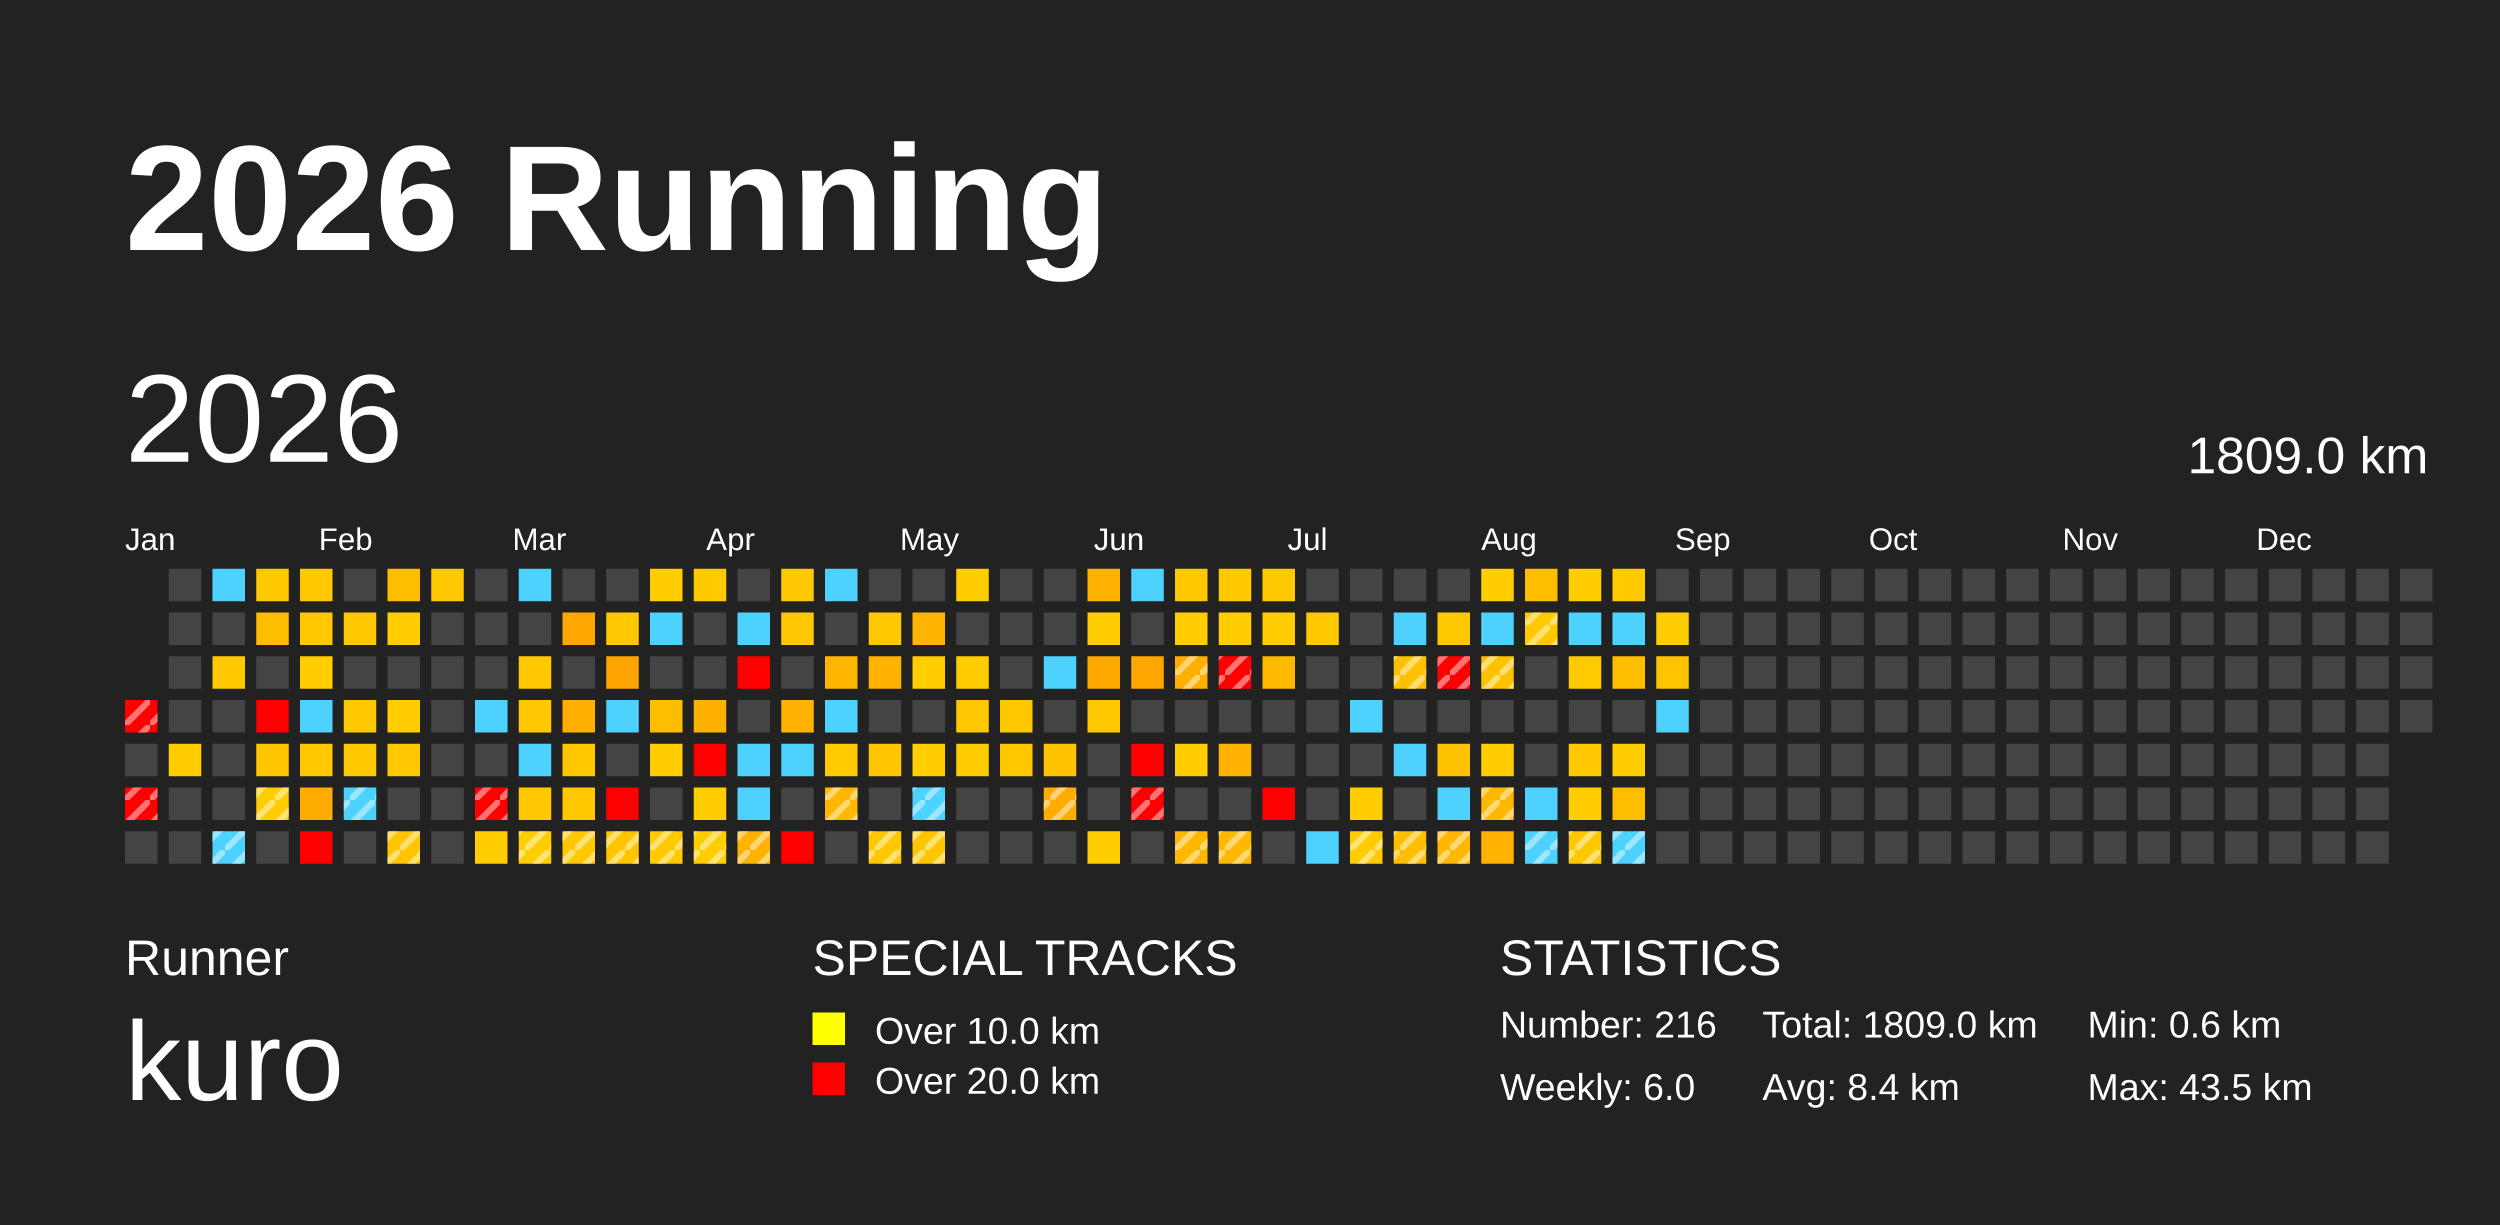
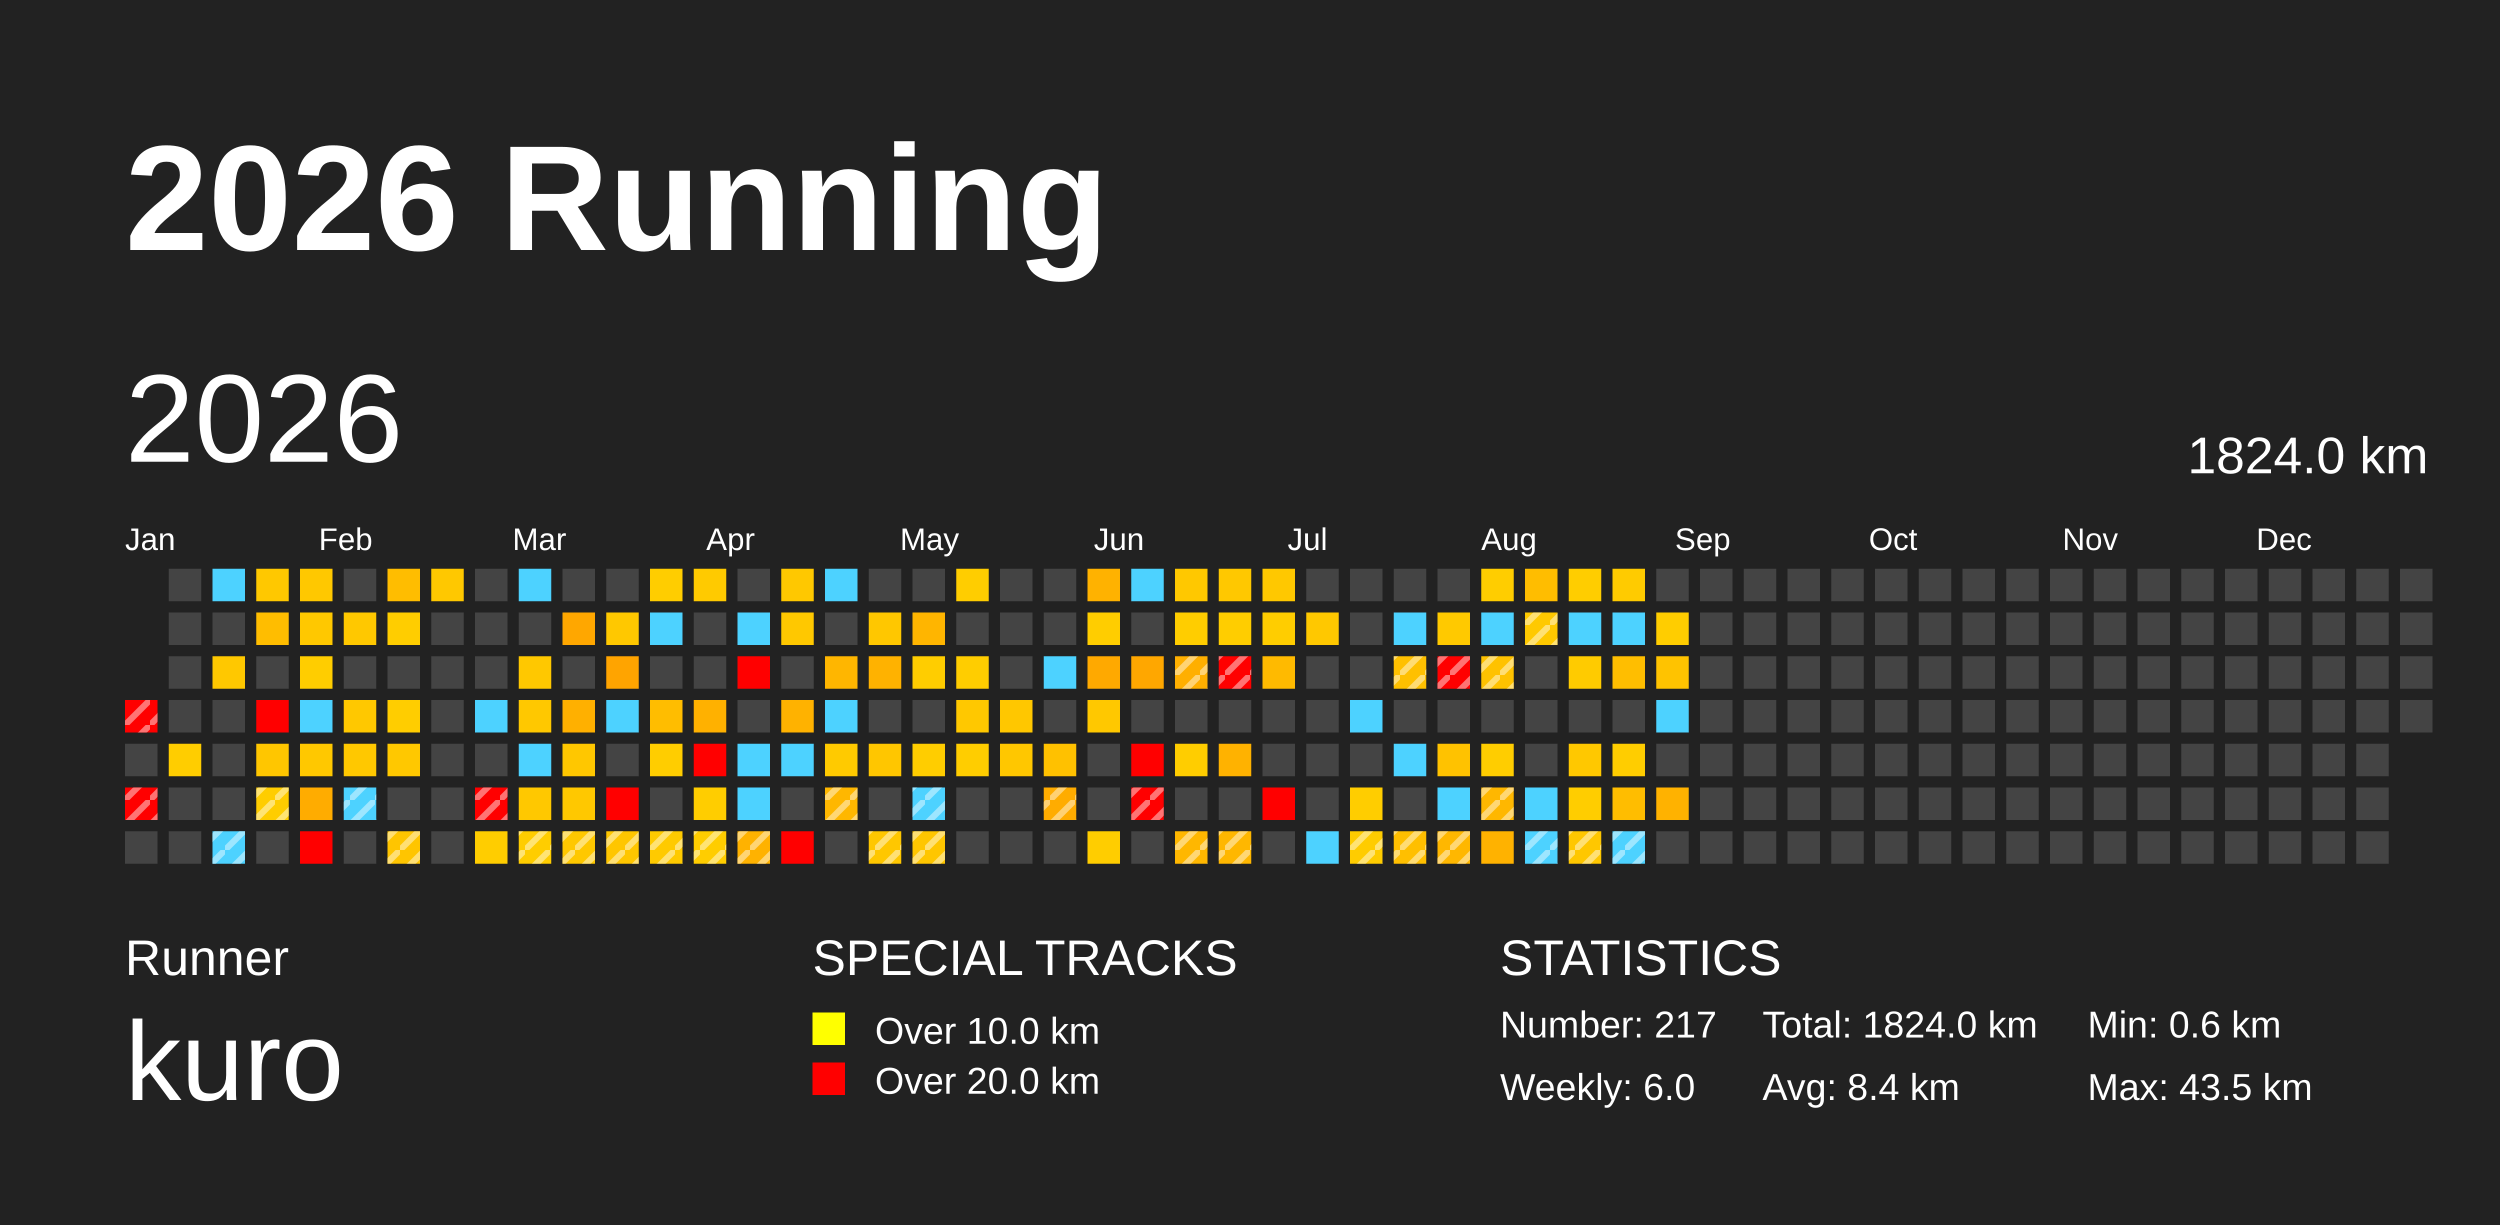
<svg xmlns="http://www.w3.org/2000/svg" baseProfile="full" height="98mm" version="1.1" viewBox="0,0,200,98" width="200mm">
  <defs>
    <pattern height="2" id="indoor-stripe" patternUnits="userSpaceOnUse" width="2">
      <line stroke="white" stroke-opacity="0.45" stroke-width="0.5" x1="0" x2="2" y1="2" y2="0" />
    </pattern>
  </defs>
  <rect fill="#222222" height="98" width="200" x="0" y="0" />
  <text fill="#FFFFFF" style="font-size:12px; font-family:Arial; font-weight:bold;" x="10" y="20">2026 Running</text>
  <text fill="#FFFFFF" style="font-size:4px; font-family:Arial" x="10" y="78">Runner</text>
  <text fill="#FFFFFF" style="font-size:9px; font-family:Arial" x="10" y="88">kuro</text>
  <text fill="#FFFFFF" style="font-size:4px; font-family:Arial" x="65" y="78">SPECIAL TRACKS</text>
  <rect fill="yellow" height="2.6" width="2.6" x="65" y="81" />
  <text fill="#FFFFFF" style="font-size:3px; font-family:Arial" x="70" y="83.5">Over 10.0 km</text>
  <rect fill="red" height="2.6" width="2.6" x="65" y="85" />
  <text fill="#FFFFFF" style="font-size:3px; font-family:Arial" x="70" y="87.5">Over 20.0 km</text>
  <text fill="#FFFFFF" style="font-size:4px; font-family:Arial" x="120" y="78">STATISTICS</text>
-   <text fill="#FFFFFF" style="font-size:3px; font-family:Arial" x="120" y="83">Number: 216</text>
+   <text fill="#FFFFFF" style="font-size:3px; font-family:Arial" x="120" y="83">Number: 217</text>
  <text fill="#FFFFFF" style="font-size:3px; font-family:Arial" x="120" y="88">Weekly: 6.0</text>
-   <text fill="#FFFFFF" style="font-size:3px; font-family:Arial" x="141" y="83">Total: 1809.0 km</text>
+   <text fill="#FFFFFF" style="font-size:3px; font-family:Arial" x="141" y="83">Total: 1824.0 km</text>
  <text fill="#FFFFFF" style="font-size:3px; font-family:Arial" x="141" y="88">Avg: 8.4 km</text>
  <text fill="#FFFFFF" style="font-size:3px; font-family:Arial" x="167" y="83">Min: 0.6 km</text>
  <text fill="#FFFFFF" style="font-size:3px; font-family:Arial" x="167" y="88">Max: 43.5 km</text>
  <text dominant-baseline="hanging" fill="#FFFFFF" style="font-size:10.0px; font-family:Arial;" x="10" y="30">2026</text>
-   <text dominant-baseline="hanging" fill="#FFFFFF" style="font-size:4.125px; font-family:Arial;" x="175" y="35">1809.0 km</text>
+   <text dominant-baseline="hanging" fill="#FFFFFF" style="font-size:4.125px; font-family:Arial;" x="175" y="35">1824.0 km</text>
  <text fill="#FFFFFF" style="font-size:2.5px; font-family:Arial" x="10.0" y="44">Jan</text>
  <text fill="#FFFFFF" style="font-size:2.5px; font-family:Arial" x="25.5" y="44">Feb</text>
  <text fill="#FFFFFF" style="font-size:2.5px; font-family:Arial" x="41.0" y="44">Mar</text>
  <text fill="#FFFFFF" style="font-size:2.5px; font-family:Arial" x="56.5" y="44">Apr</text>
  <text fill="#FFFFFF" style="font-size:2.5px; font-family:Arial" x="72.0" y="44">May</text>
  <text fill="#FFFFFF" style="font-size:2.5px; font-family:Arial" x="87.5" y="44">Jun</text>
  <text fill="#FFFFFF" style="font-size:2.5px; font-family:Arial" x="103.0" y="44">Jul</text>
  <text fill="#FFFFFF" style="font-size:2.5px; font-family:Arial" x="118.5" y="44">Aug</text>
  <text fill="#FFFFFF" style="font-size:2.5px; font-family:Arial" x="134.0" y="44">Sep</text>
  <text fill="#FFFFFF" style="font-size:2.5px; font-family:Arial" x="149.5" y="44">Oct</text>
  <text fill="#FFFFFF" style="font-size:2.5px; font-family:Arial" x="165.0" y="44">Nov</text>
  <text fill="#FFFFFF" style="font-size:2.5px; font-family:Arial" x="180.5" y="44">Dec</text>
  <rect fill="red" height="2.6" width="2.6" x="10.0" y="56.0" />
  <rect fill="url(#indoor-stripe)" height="2.6" style="pointer-events: none;" width="2.6" x="10.0" y="56.0" />
  <rect fill="#444444" height="2.6" width="2.6" x="10.0" y="59.5" />
  <rect fill="red" height="2.6" width="2.6" x="10.0" y="63.0" />
  <rect fill="url(#indoor-stripe)" height="2.6" style="pointer-events: none;" width="2.6" x="10.0" y="63.0" />
  <rect fill="#444444" height="2.6" width="2.6" x="10.0" y="66.5" />
  <rect fill="#444444" height="2.6" width="2.6" x="13.5" y="45.5" />
  <rect fill="#444444" height="2.6" width="2.6" x="13.5" y="49.0" />
  <rect fill="#444444" height="2.6" width="2.6" x="13.5" y="52.5" />
  <rect fill="#444444" height="2.6" width="2.6" x="13.5" y="56.0" />
  <rect fill="#ffcd00" height="2.6" width="2.6" x="13.5" y="59.5" />
  <rect fill="#444444" height="2.6" width="2.6" x="13.5" y="63.0" />
  <rect fill="#444444" height="2.6" width="2.6" x="13.5" y="66.5" />
  <rect fill="#4dd2ff" height="2.6" width="2.6" x="17.0" y="45.5" />
  <rect fill="#444444" height="2.6" width="2.6" x="17.0" y="49.0" />
  <rect fill="#ffc800" height="2.6" width="2.6" x="17.0" y="52.5" />
  <rect fill="#444444" height="2.6" width="2.6" x="17.0" y="56.0" />
  <rect fill="#444444" height="2.6" width="2.6" x="17.0" y="59.5" />
  <rect fill="#444444" height="2.6" width="2.6" x="17.0" y="63.0" />
  <rect fill="#4dd2ff" height="2.6" width="2.6" x="17.0" y="66.5" />
  <rect fill="url(#indoor-stripe)" height="2.6" style="pointer-events: none;" width="2.6" x="17.0" y="66.5" />
  <rect fill="#ffc800" height="2.6" width="2.6" x="20.5" y="45.5" />
  <rect fill="#ffbd00" height="2.6" width="2.6" x="20.5" y="49.0" />
  <rect fill="#444444" height="2.6" width="2.6" x="20.5" y="52.5" />
  <rect fill="red" height="2.6" width="2.6" x="20.5" y="56.0" />
  <rect fill="#ffc600" height="2.6" width="2.6" x="20.5" y="59.5" />
  <rect fill="#ffcd00" height="2.6" width="2.6" x="20.5" y="63.0" />
  <rect fill="url(#indoor-stripe)" height="2.6" style="pointer-events: none;" width="2.6" x="20.5" y="63.0" />
  <rect fill="#444444" height="2.6" width="2.6" x="20.5" y="66.5" />
  <rect fill="#ffc800" height="2.6" width="2.6" x="24.0" y="45.5" />
  <rect fill="#ffc800" height="2.6" width="2.6" x="24.0" y="49.0" />
  <rect fill="#ffcd00" height="2.6" width="2.6" x="24.0" y="52.5" />
  <rect fill="#4dd2ff" height="2.6" width="2.6" x="24.0" y="56.0" />
  <rect fill="#ffc800" height="2.6" width="2.6" x="24.0" y="59.5" />
  <rect fill="#ffac00" height="2.6" width="2.6" x="24.0" y="63.0" />
  <rect fill="red" height="2.6" width="2.6" x="24.0" y="66.5" />
  <rect fill="#444444" height="2.6" width="2.6" x="27.5" y="45.5" />
  <rect fill="#ffc800" height="2.6" width="2.6" x="27.5" y="49.0" />
  <rect fill="#444444" height="2.6" width="2.6" x="27.5" y="52.5" />
  <rect fill="#ffc800" height="2.6" width="2.6" x="27.5" y="56.0" />
  <rect fill="#ffc800" height="2.6" width="2.6" x="27.5" y="59.5" />
  <rect fill="#4dd2ff" height="2.6" width="2.6" x="27.5" y="63.0" />
  <rect fill="url(#indoor-stripe)" height="2.6" style="pointer-events: none;" width="2.6" x="27.5" y="63.0" />
  <rect fill="#444444" height="2.6" width="2.6" x="27.5" y="66.5" />
  <rect fill="#ffbd00" height="2.6" width="2.6" x="31.0" y="45.5" />
  <rect fill="#ffcd00" height="2.6" width="2.6" x="31.0" y="49.0" />
  <rect fill="#444444" height="2.6" width="2.6" x="31.0" y="52.5" />
  <rect fill="#ffcd00" height="2.6" width="2.6" x="31.0" y="56.0" />
  <rect fill="#ffc800" height="2.6" width="2.6" x="31.0" y="59.5" />
  <rect fill="#444444" height="2.6" width="2.6" x="31.0" y="63.0" />
  <rect fill="#ffc500" height="2.6" width="2.6" x="31.0" y="66.5" />
  <rect fill="url(#indoor-stripe)" height="2.6" style="pointer-events: none;" width="2.6" x="31.0" y="66.5" />
  <rect fill="#ffc800" height="2.6" width="2.6" x="34.5" y="45.5" />
  <rect fill="#444444" height="2.6" width="2.6" x="34.5" y="49.0" />
  <rect fill="#444444" height="2.6" width="2.6" x="34.5" y="52.5" />
  <rect fill="#444444" height="2.6" width="2.6" x="34.5" y="56.0" />
  <rect fill="#444444" height="2.6" width="2.6" x="34.5" y="59.5" />
  <rect fill="#444444" height="2.6" width="2.6" x="34.5" y="63.0" />
  <rect fill="#444444" height="2.6" width="2.6" x="34.5" y="66.5" />
  <rect fill="#444444" height="2.6" width="2.6" x="38.0" y="45.5" />
  <rect fill="#444444" height="2.6" width="2.6" x="38.0" y="49.0" />
  <rect fill="#444444" height="2.6" width="2.6" x="38.0" y="52.5" />
  <rect fill="#4dd2ff" height="2.6" width="2.6" x="38.0" y="56.0" />
  <rect fill="#444444" height="2.6" width="2.6" x="38.0" y="59.5" />
  <rect fill="red" height="2.6" width="2.6" x="38.0" y="63.0" />
  <rect fill="url(#indoor-stripe)" height="2.6" style="pointer-events: none;" width="2.6" x="38.0" y="63.0" />
  <rect fill="#ffcd00" height="2.6" width="2.6" x="38.0" y="66.5" />
  <rect fill="#4dd2ff" height="2.6" width="2.6" x="41.5" y="45.5" />
  <rect fill="#444444" height="2.6" width="2.6" x="41.5" y="49.0" />
  <rect fill="#ffc800" height="2.6" width="2.6" x="41.5" y="52.5" />
  <rect fill="#ffc800" height="2.6" width="2.6" x="41.5" y="56.0" />
  <rect fill="#4dd2ff" height="2.6" width="2.6" x="41.5" y="59.5" />
  <rect fill="#ffc800" height="2.6" width="2.6" x="41.5" y="63.0" />
  <rect fill="#ffcd00" height="2.6" width="2.6" x="41.5" y="66.5" />
  <rect fill="url(#indoor-stripe)" height="2.6" style="pointer-events: none;" width="2.6" x="41.5" y="66.5" />
  <rect fill="#444444" height="2.6" width="2.6" x="45.0" y="45.5" />
  <rect fill="#ffa700" height="2.6" width="2.6" x="45.0" y="49.0" />
  <rect fill="#444444" height="2.6" width="2.6" x="45.0" y="52.5" />
  <rect fill="#ffb000" height="2.6" width="2.6" x="45.0" y="56.0" />
  <rect fill="#ffc700" height="2.6" width="2.6" x="45.0" y="59.5" />
  <rect fill="#ffc800" height="2.6" width="2.6" x="45.0" y="63.0" />
  <rect fill="#ffc800" height="2.6" width="2.6" x="45.0" y="66.5" />
  <rect fill="url(#indoor-stripe)" height="2.6" style="pointer-events: none;" width="2.6" x="45.0" y="66.5" />
  <rect fill="#444444" height="2.6" width="2.6" x="48.5" y="45.5" />
  <rect fill="#ffc800" height="2.6" width="2.6" x="48.5" y="49.0" />
  <rect fill="#ffa400" height="2.6" width="2.6" x="48.5" y="52.5" />
  <rect fill="#4dd2ff" height="2.6" width="2.6" x="48.5" y="56.0" />
  <rect fill="#444444" height="2.6" width="2.6" x="48.5" y="59.5" />
  <rect fill="red" height="2.6" width="2.6" x="48.5" y="63.0" />
  <rect fill="#ffc600" height="2.6" width="2.6" x="48.5" y="66.5" />
  <rect fill="url(#indoor-stripe)" height="2.6" style="pointer-events: none;" width="2.6" x="48.5" y="66.5" />
  <rect fill="#ffcd00" height="2.6" width="2.6" x="52.0" y="45.5" />
  <rect fill="#4dd2ff" height="2.6" width="2.6" x="52.0" y="49.0" />
  <rect fill="#444444" height="2.6" width="2.6" x="52.0" y="52.5" />
  <rect fill="#ffbd00" height="2.6" width="2.6" x="52.0" y="56.0" />
  <rect fill="#ffcd00" height="2.6" width="2.6" x="52.0" y="59.5" />
  <rect fill="#444444" height="2.6" width="2.6" x="52.0" y="63.0" />
  <rect fill="#ffca00" height="2.6" width="2.6" x="52.0" y="66.5" />
  <rect fill="url(#indoor-stripe)" height="2.6" style="pointer-events: none;" width="2.6" x="52.0" y="66.5" />
  <rect fill="#ffca00" height="2.6" width="2.6" x="55.5" y="45.5" />
  <rect fill="#444444" height="2.6" width="2.6" x="55.5" y="49.0" />
  <rect fill="#444444" height="2.6" width="2.6" x="55.5" y="52.5" />
  <rect fill="#ffb100" height="2.6" width="2.6" x="55.5" y="56.0" />
  <rect fill="red" height="2.6" width="2.6" x="55.5" y="59.5" />
  <rect fill="#ffcd00" height="2.6" width="2.6" x="55.5" y="63.0" />
  <rect fill="#ffcd00" height="2.6" width="2.6" x="55.5" y="66.5" />
  <rect fill="url(#indoor-stripe)" height="2.6" style="pointer-events: none;" width="2.6" x="55.5" y="66.5" />
  <rect fill="#444444" height="2.6" width="2.6" x="59.0" y="45.5" />
  <rect fill="#4dd2ff" height="2.6" width="2.6" x="59.0" y="49.0" />
  <rect fill="red" height="2.6" width="2.6" x="59.0" y="52.5" />
  <rect fill="#444444" height="2.6" width="2.6" x="59.0" y="56.0" />
  <rect fill="#4dd2ff" height="2.6" width="2.6" x="59.0" y="59.5" />
  <rect fill="#4dd2ff" height="2.6" width="2.6" x="59.0" y="63.0" />
  <rect fill="#ffb200" height="2.6" width="2.6" x="59.0" y="66.5" />
  <rect fill="url(#indoor-stripe)" height="2.6" style="pointer-events: none;" width="2.6" x="59.0" y="66.5" />
  <rect fill="#ffc800" height="2.6" width="2.6" x="62.5" y="45.5" />
  <rect fill="#ffc800" height="2.6" width="2.6" x="62.5" y="49.0" />
  <rect fill="#444444" height="2.6" width="2.6" x="62.5" y="52.5" />
  <rect fill="#ffb200" height="2.6" width="2.6" x="62.5" y="56.0" />
  <rect fill="#4dd2ff" height="2.6" width="2.6" x="62.5" y="59.5" />
  <rect fill="#444444" height="2.6" width="2.6" x="62.5" y="63.0" />
  <rect fill="red" height="2.6" width="2.6" x="62.5" y="66.5" />
  <rect fill="#4dd2ff" height="2.6" width="2.6" x="66.0" y="45.5" />
  <rect fill="#444444" height="2.6" width="2.6" x="66.0" y="49.0" />
  <rect fill="#ffb600" height="2.6" width="2.6" x="66.0" y="52.5" />
  <rect fill="#4dd2ff" height="2.6" width="2.6" x="66.0" y="56.0" />
  <rect fill="#ffca00" height="2.6" width="2.6" x="66.0" y="59.5" />
  <rect fill="#ffb700" height="2.6" width="2.6" x="66.0" y="63.0" />
  <rect fill="url(#indoor-stripe)" height="2.6" style="pointer-events: none;" width="2.6" x="66.0" y="63.0" />
  <rect fill="#444444" height="2.6" width="2.6" x="66.0" y="66.5" />
  <rect fill="#444444" height="2.6" width="2.6" x="69.5" y="45.5" />
  <rect fill="#ffc700" height="2.6" width="2.6" x="69.5" y="49.0" />
  <rect fill="#ffb200" height="2.6" width="2.6" x="69.5" y="52.5" />
  <rect fill="#444444" height="2.6" width="2.6" x="69.5" y="56.0" />
  <rect fill="#ffc600" height="2.6" width="2.6" x="69.5" y="59.5" />
  <rect fill="#444444" height="2.6" width="2.6" x="69.5" y="63.0" />
  <rect fill="#ffc700" height="2.6" width="2.6" x="69.5" y="66.5" />
  <rect fill="url(#indoor-stripe)" height="2.6" style="pointer-events: none;" width="2.6" x="69.5" y="66.5" />
  <rect fill="#444444" height="2.6" width="2.6" x="73.0" y="45.5" />
  <rect fill="#ffb500" height="2.6" width="2.6" x="73.0" y="49.0" />
  <rect fill="#ffcd00" height="2.6" width="2.6" x="73.0" y="52.5" />
  <rect fill="#444444" height="2.6" width="2.6" x="73.0" y="56.0" />
  <rect fill="#ffcd00" height="2.6" width="2.6" x="73.0" y="59.5" />
  <rect fill="#4dd2ff" height="2.6" width="2.6" x="73.0" y="63.0" />
  <rect fill="url(#indoor-stripe)" height="2.6" style="pointer-events: none;" width="2.6" x="73.0" y="63.0" />
  <rect fill="#ffc600" height="2.6" width="2.6" x="73.0" y="66.5" />
  <rect fill="url(#indoor-stripe)" height="2.6" style="pointer-events: none;" width="2.6" x="73.0" y="66.5" />
  <rect fill="#ffcd00" height="2.6" width="2.6" x="76.5" y="45.5" />
  <rect fill="#444444" height="2.6" width="2.6" x="76.5" y="49.0" />
  <rect fill="#ffcd00" height="2.6" width="2.6" x="76.5" y="52.5" />
  <rect fill="#ffc800" height="2.6" width="2.6" x="76.5" y="56.0" />
  <rect fill="#ffcd00" height="2.6" width="2.6" x="76.5" y="59.5" />
  <rect fill="#444444" height="2.6" width="2.6" x="76.5" y="63.0" />
  <rect fill="#444444" height="2.6" width="2.6" x="76.5" y="66.5" />
  <rect fill="#444444" height="2.6" width="2.6" x="80.0" y="45.5" />
  <rect fill="#444444" height="2.6" width="2.6" x="80.0" y="49.0" />
  <rect fill="#444444" height="2.6" width="2.6" x="80.0" y="52.5" />
  <rect fill="#ffc700" height="2.6" width="2.6" x="80.0" y="56.0" />
  <rect fill="#ffc700" height="2.6" width="2.6" x="80.0" y="59.5" />
  <rect fill="#444444" height="2.6" width="2.6" x="80.0" y="63.0" />
  <rect fill="#444444" height="2.6" width="2.6" x="80.0" y="66.5" />
  <rect fill="#444444" height="2.6" width="2.6" x="83.5" y="45.5" />
  <rect fill="#444444" height="2.6" width="2.6" x="83.5" y="49.0" />
  <rect fill="#4dd2ff" height="2.6" width="2.6" x="83.5" y="52.5" />
  <rect fill="#444444" height="2.6" width="2.6" x="83.5" y="56.0" />
  <rect fill="#ffc100" height="2.6" width="2.6" x="83.5" y="59.5" />
  <rect fill="#ffac00" height="2.6" width="2.6" x="83.5" y="63.0" />
  <rect fill="url(#indoor-stripe)" height="2.6" style="pointer-events: none;" width="2.6" x="83.5" y="63.0" />
  <rect fill="#444444" height="2.6" width="2.6" x="83.5" y="66.5" />
  <rect fill="#ffb200" height="2.6" width="2.6" x="87.0" y="45.5" />
  <rect fill="#ffcd00" height="2.6" width="2.6" x="87.0" y="49.0" />
  <rect fill="#ffa900" height="2.6" width="2.6" x="87.0" y="52.5" />
  <rect fill="#ffc800" height="2.6" width="2.6" x="87.0" y="56.0" />
  <rect fill="#444444" height="2.6" width="2.6" x="87.0" y="59.5" />
  <rect fill="#444444" height="2.6" width="2.6" x="87.0" y="63.0" />
  <rect fill="#ffcd00" height="2.6" width="2.6" x="87.0" y="66.5" />
  <rect fill="#4dd2ff" height="2.6" width="2.6" x="90.5" y="45.5" />
  <rect fill="#444444" height="2.6" width="2.6" x="90.5" y="49.0" />
  <rect fill="#ffa700" height="2.6" width="2.6" x="90.5" y="52.5" />
  <rect fill="#444444" height="2.6" width="2.6" x="90.5" y="56.0" />
  <rect fill="red" height="2.6" width="2.6" x="90.5" y="59.5" />
  <rect fill="red" height="2.6" width="2.6" x="90.5" y="63.0" />
  <rect fill="url(#indoor-stripe)" height="2.6" style="pointer-events: none;" width="2.6" x="90.5" y="63.0" />
  <rect fill="#444444" height="2.6" width="2.6" x="90.5" y="66.5" />
  <rect fill="#ffc800" height="2.6" width="2.6" x="94.0" y="45.5" />
  <rect fill="#ffcd00" height="2.6" width="2.6" x="94.0" y="49.0" />
  <rect fill="#ffaf00" height="2.6" width="2.6" x="94.0" y="52.5" />
  <rect fill="url(#indoor-stripe)" height="2.6" style="pointer-events: none;" width="2.6" x="94.0" y="52.5" />
  <rect fill="#444444" height="2.6" width="2.6" x="94.0" y="56.0" />
  <rect fill="#ffcd00" height="2.6" width="2.6" x="94.0" y="59.5" />
  <rect fill="#444444" height="2.6" width="2.6" x="94.0" y="63.0" />
  <rect fill="#ffb700" height="2.6" width="2.6" x="94.0" y="66.5" />
  <rect fill="url(#indoor-stripe)" height="2.6" style="pointer-events: none;" width="2.6" x="94.0" y="66.5" />
  <rect fill="#ffc800" height="2.6" width="2.6" x="97.5" y="45.5" />
  <rect fill="#ffcd00" height="2.6" width="2.6" x="97.5" y="49.0" />
  <rect fill="red" height="2.6" width="2.6" x="97.5" y="52.5" />
  <rect fill="url(#indoor-stripe)" height="2.6" style="pointer-events: none;" width="2.6" x="97.5" y="52.5" />
  <rect fill="#444444" height="2.6" width="2.6" x="97.5" y="56.0" />
  <rect fill="#ffb200" height="2.6" width="2.6" x="97.5" y="59.5" />
  <rect fill="#444444" height="2.6" width="2.6" x="97.5" y="63.0" />
  <rect fill="#ffb700" height="2.6" width="2.6" x="97.5" y="66.5" />
  <rect fill="url(#indoor-stripe)" height="2.6" style="pointer-events: none;" width="2.6" x="97.5" y="66.5" />
  <rect fill="#ffc800" height="2.6" width="2.6" x="101.0" y="45.5" />
  <rect fill="#ffcd00" height="2.6" width="2.6" x="101.0" y="49.0" />
  <rect fill="#ffba00" height="2.6" width="2.6" x="101.0" y="52.5" />
  <rect fill="#444444" height="2.6" width="2.6" x="101.0" y="56.0" />
  <rect fill="#444444" height="2.6" width="2.6" x="101.0" y="59.5" />
  <rect fill="red" height="2.6" width="2.6" x="101.0" y="63.0" />
  <rect fill="#444444" height="2.6" width="2.6" x="101.0" y="66.5" />
  <rect fill="#444444" height="2.6" width="2.6" x="104.5" y="45.5" />
  <rect fill="#ffc800" height="2.6" width="2.6" x="104.5" y="49.0" />
  <rect fill="#444444" height="2.6" width="2.6" x="104.5" y="52.5" />
  <rect fill="#444444" height="2.6" width="2.6" x="104.5" y="56.0" />
  <rect fill="#444444" height="2.6" width="2.6" x="104.5" y="59.5" />
  <rect fill="#444444" height="2.6" width="2.6" x="104.5" y="63.0" />
  <rect fill="#4dd2ff" height="2.6" width="2.6" x="104.5" y="66.5" />
  <rect fill="#444444" height="2.6" width="2.6" x="108.0" y="45.5" />
  <rect fill="#444444" height="2.6" width="2.6" x="108.0" y="49.0" />
  <rect fill="#444444" height="2.6" width="2.6" x="108.0" y="52.5" />
  <rect fill="#4dd2ff" height="2.6" width="2.6" x="108.0" y="56.0" />
  <rect fill="#444444" height="2.6" width="2.6" x="108.0" y="59.5" />
  <rect fill="#ffcd00" height="2.6" width="2.6" x="108.0" y="63.0" />
  <rect fill="#ffcc00" height="2.6" width="2.6" x="108.0" y="66.5" />
  <rect fill="url(#indoor-stripe)" height="2.6" style="pointer-events: none;" width="2.6" x="108.0" y="66.5" />
  <rect fill="#444444" height="2.6" width="2.6" x="111.5" y="45.5" />
  <rect fill="#4dd2ff" height="2.6" width="2.6" x="111.5" y="49.0" />
  <rect fill="#ffc000" height="2.6" width="2.6" x="111.5" y="52.5" />
  <rect fill="url(#indoor-stripe)" height="2.6" style="pointer-events: none;" width="2.6" x="111.5" y="52.5" />
  <rect fill="#444444" height="2.6" width="2.6" x="111.5" y="56.0" />
  <rect fill="#4dd2ff" height="2.6" width="2.6" x="111.5" y="59.5" />
  <rect fill="#444444" height="2.6" width="2.6" x="111.5" y="63.0" />
  <rect fill="#ffbf00" height="2.6" width="2.6" x="111.5" y="66.5" />
  <rect fill="url(#indoor-stripe)" height="2.6" style="pointer-events: none;" width="2.6" x="111.5" y="66.5" />
  <rect fill="#444444" height="2.6" width="2.6" x="115.0" y="45.5" />
  <rect fill="#ffc900" height="2.6" width="2.6" x="115.0" y="49.0" />
  <rect fill="red" height="2.6" width="2.6" x="115.0" y="52.5" />
  <rect fill="url(#indoor-stripe)" height="2.6" style="pointer-events: none;" width="2.6" x="115.0" y="52.5" />
  <rect fill="#444444" height="2.6" width="2.6" x="115.0" y="56.0" />
  <rect fill="#ffc200" height="2.6" width="2.6" x="115.0" y="59.5" />
  <rect fill="#4dd2ff" height="2.6" width="2.6" x="115.0" y="63.0" />
  <rect fill="#ffb700" height="2.6" width="2.6" x="115.0" y="66.5" />
  <rect fill="url(#indoor-stripe)" height="2.6" style="pointer-events: none;" width="2.6" x="115.0" y="66.5" />
  <rect fill="#ffcd00" height="2.6" width="2.6" x="118.5" y="45.5" />
  <rect fill="#4dd2ff" height="2.6" width="2.6" x="118.5" y="49.0" />
  <rect fill="#ffc200" height="2.6" width="2.6" x="118.5" y="52.5" />
  <rect fill="url(#indoor-stripe)" height="2.6" style="pointer-events: none;" width="2.6" x="118.5" y="52.5" />
  <rect fill="#444444" height="2.6" width="2.6" x="118.5" y="56.0" />
  <rect fill="#ffcd00" height="2.6" width="2.6" x="118.5" y="59.5" />
  <rect fill="#ffb700" height="2.6" width="2.6" x="118.5" y="63.0" />
  <rect fill="url(#indoor-stripe)" height="2.6" style="pointer-events: none;" width="2.6" x="118.5" y="63.0" />
  <rect fill="#ffb200" height="2.6" width="2.6" x="118.5" y="66.5" />
  <rect fill="#ffbd00" height="2.6" width="2.6" x="122.0" y="45.5" />
  <rect fill="#ffc900" height="2.6" width="2.6" x="122.0" y="49.0" />
  <rect fill="url(#indoor-stripe)" height="2.6" style="pointer-events: none;" width="2.6" x="122.0" y="49.0" />
  <rect fill="#444444" height="2.6" width="2.6" x="122.0" y="52.5" />
  <rect fill="#444444" height="2.6" width="2.6" x="122.0" y="56.0" />
  <rect fill="#444444" height="2.6" width="2.6" x="122.0" y="59.5" />
  <rect fill="#4dd2ff" height="2.6" width="2.6" x="122.0" y="63.0" />
  <rect fill="#4dd2ff" height="2.6" width="2.6" x="122.0" y="66.5" />
  <rect fill="url(#indoor-stripe)" height="2.6" style="pointer-events: none;" width="2.6" x="122.0" y="66.5" />
  <rect fill="#ffcd00" height="2.6" width="2.6" x="125.5" y="45.5" />
  <rect fill="#4dd2ff" height="2.6" width="2.6" x="125.5" y="49.0" />
  <rect fill="#ffcb00" height="2.6" width="2.6" x="125.5" y="52.5" />
  <rect fill="#444444" height="2.6" width="2.6" x="125.5" y="56.0" />
  <rect fill="#ffc800" height="2.6" width="2.6" x="125.5" y="59.5" />
  <rect fill="#ffcd00" height="2.6" width="2.6" x="125.5" y="63.0" />
  <rect fill="#ffc700" height="2.6" width="2.6" x="125.5" y="66.5" />
  <rect fill="url(#indoor-stripe)" height="2.6" style="pointer-events: none;" width="2.6" x="125.5" y="66.5" />
  <rect fill="#ffcb00" height="2.6" width="2.6" x="129.0" y="45.5" />
  <rect fill="#4dd2ff" height="2.6" width="2.6" x="129.0" y="49.0" />
  <rect fill="#ffbe00" height="2.6" width="2.6" x="129.0" y="52.5" />
  <rect fill="#444444" height="2.6" width="2.6" x="129.0" y="56.0" />
  <rect fill="#ffcd00" height="2.6" width="2.6" x="129.0" y="59.5" />
  <rect fill="#ffbd00" height="2.6" width="2.6" x="129.0" y="63.0" />
  <rect fill="#4dd2ff" height="2.6" width="2.6" x="129.0" y="66.5" />
  <rect fill="url(#indoor-stripe)" height="2.6" style="pointer-events: none;" width="2.6" x="129.0" y="66.5" />
  <rect fill="#444444" height="2.6" width="2.6" x="132.5" y="45.5" />
  <rect fill="#ffcd00" height="2.6" width="2.6" x="132.5" y="49.0" />
  <rect fill="#ffc300" height="2.6" width="2.6" x="132.5" y="52.5" />
  <rect fill="#4dd2ff" height="2.6" width="2.6" x="132.5" y="56.0" />
  <rect fill="#444444" height="2.6" width="2.6" x="132.5" y="59.5" />
-   <rect fill="#444444" height="2.6" width="2.6" x="132.5" y="63.0" />
+   <rect fill="#ffb200" height="2.6" width="2.6" x="132.5" y="63.0" />
  <rect fill="#444444" height="2.6" width="2.6" x="132.5" y="66.5" />
  <rect fill="#444444" height="2.6" width="2.6" x="136.0" y="45.5" />
  <rect fill="#444444" height="2.6" width="2.6" x="136.0" y="49.0" />
  <rect fill="#444444" height="2.6" width="2.6" x="136.0" y="52.5" />
  <rect fill="#444444" height="2.6" width="2.6" x="136.0" y="56.0" />
  <rect fill="#444444" height="2.6" width="2.6" x="136.0" y="59.5" />
  <rect fill="#444444" height="2.6" width="2.6" x="136.0" y="63.0" />
  <rect fill="#444444" height="2.6" width="2.6" x="136.0" y="66.5" />
  <rect fill="#444444" height="2.6" width="2.6" x="139.5" y="45.5" />
  <rect fill="#444444" height="2.6" width="2.6" x="139.5" y="49.0" />
  <rect fill="#444444" height="2.6" width="2.6" x="139.5" y="52.5" />
  <rect fill="#444444" height="2.6" width="2.6" x="139.5" y="56.0" />
  <rect fill="#444444" height="2.6" width="2.6" x="139.5" y="59.5" />
  <rect fill="#444444" height="2.6" width="2.6" x="139.5" y="63.0" />
  <rect fill="#444444" height="2.6" width="2.6" x="139.5" y="66.5" />
  <rect fill="#444444" height="2.6" width="2.6" x="143.0" y="45.5" />
  <rect fill="#444444" height="2.6" width="2.6" x="143.0" y="49.0" />
  <rect fill="#444444" height="2.6" width="2.6" x="143.0" y="52.5" />
  <rect fill="#444444" height="2.6" width="2.6" x="143.0" y="56.0" />
  <rect fill="#444444" height="2.6" width="2.6" x="143.0" y="59.5" />
  <rect fill="#444444" height="2.6" width="2.6" x="143.0" y="63.0" />
  <rect fill="#444444" height="2.6" width="2.6" x="143.0" y="66.5" />
  <rect fill="#444444" height="2.6" width="2.6" x="146.5" y="45.5" />
  <rect fill="#444444" height="2.6" width="2.6" x="146.5" y="49.0" />
  <rect fill="#444444" height="2.6" width="2.6" x="146.5" y="52.5" />
  <rect fill="#444444" height="2.6" width="2.6" x="146.5" y="56.0" />
  <rect fill="#444444" height="2.6" width="2.6" x="146.5" y="59.5" />
  <rect fill="#444444" height="2.6" width="2.6" x="146.5" y="63.0" />
  <rect fill="#444444" height="2.6" width="2.6" x="146.5" y="66.5" />
  <rect fill="#444444" height="2.6" width="2.6" x="150.0" y="45.5" />
  <rect fill="#444444" height="2.6" width="2.6" x="150.0" y="49.0" />
  <rect fill="#444444" height="2.6" width="2.6" x="150.0" y="52.5" />
  <rect fill="#444444" height="2.6" width="2.6" x="150.0" y="56.0" />
  <rect fill="#444444" height="2.6" width="2.6" x="150.0" y="59.5" />
  <rect fill="#444444" height="2.6" width="2.6" x="150.0" y="63.0" />
  <rect fill="#444444" height="2.6" width="2.6" x="150.0" y="66.5" />
  <rect fill="#444444" height="2.6" width="2.6" x="153.5" y="45.5" />
  <rect fill="#444444" height="2.6" width="2.6" x="153.5" y="49.0" />
  <rect fill="#444444" height="2.6" width="2.6" x="153.5" y="52.5" />
  <rect fill="#444444" height="2.6" width="2.6" x="153.5" y="56.0" />
  <rect fill="#444444" height="2.6" width="2.6" x="153.5" y="59.5" />
  <rect fill="#444444" height="2.6" width="2.6" x="153.5" y="63.0" />
  <rect fill="#444444" height="2.6" width="2.6" x="153.5" y="66.5" />
  <rect fill="#444444" height="2.6" width="2.6" x="157.0" y="45.5" />
  <rect fill="#444444" height="2.6" width="2.6" x="157.0" y="49.0" />
  <rect fill="#444444" height="2.6" width="2.6" x="157.0" y="52.5" />
  <rect fill="#444444" height="2.6" width="2.6" x="157.0" y="56.0" />
  <rect fill="#444444" height="2.6" width="2.6" x="157.0" y="59.5" />
  <rect fill="#444444" height="2.6" width="2.6" x="157.0" y="63.0" />
  <rect fill="#444444" height="2.6" width="2.6" x="157.0" y="66.5" />
  <rect fill="#444444" height="2.6" width="2.6" x="160.5" y="45.5" />
  <rect fill="#444444" height="2.6" width="2.6" x="160.5" y="49.0" />
  <rect fill="#444444" height="2.6" width="2.6" x="160.5" y="52.5" />
  <rect fill="#444444" height="2.6" width="2.6" x="160.5" y="56.0" />
  <rect fill="#444444" height="2.6" width="2.6" x="160.5" y="59.5" />
  <rect fill="#444444" height="2.6" width="2.6" x="160.5" y="63.0" />
  <rect fill="#444444" height="2.6" width="2.6" x="160.5" y="66.5" />
  <rect fill="#444444" height="2.6" width="2.6" x="164.0" y="45.5" />
  <rect fill="#444444" height="2.6" width="2.6" x="164.0" y="49.0" />
  <rect fill="#444444" height="2.6" width="2.6" x="164.0" y="52.5" />
  <rect fill="#444444" height="2.6" width="2.6" x="164.0" y="56.0" />
  <rect fill="#444444" height="2.6" width="2.6" x="164.0" y="59.5" />
  <rect fill="#444444" height="2.6" width="2.6" x="164.0" y="63.0" />
  <rect fill="#444444" height="2.6" width="2.6" x="164.0" y="66.5" />
  <rect fill="#444444" height="2.6" width="2.6" x="167.5" y="45.5" />
  <rect fill="#444444" height="2.6" width="2.6" x="167.5" y="49.0" />
  <rect fill="#444444" height="2.6" width="2.6" x="167.5" y="52.5" />
  <rect fill="#444444" height="2.6" width="2.6" x="167.5" y="56.0" />
  <rect fill="#444444" height="2.6" width="2.6" x="167.5" y="59.5" />
  <rect fill="#444444" height="2.6" width="2.6" x="167.5" y="63.0" />
  <rect fill="#444444" height="2.6" width="2.6" x="167.5" y="66.5" />
  <rect fill="#444444" height="2.6" width="2.6" x="171.0" y="45.5" />
  <rect fill="#444444" height="2.6" width="2.6" x="171.0" y="49.0" />
  <rect fill="#444444" height="2.6" width="2.6" x="171.0" y="52.5" />
  <rect fill="#444444" height="2.6" width="2.6" x="171.0" y="56.0" />
  <rect fill="#444444" height="2.6" width="2.6" x="171.0" y="59.5" />
  <rect fill="#444444" height="2.6" width="2.6" x="171.0" y="63.0" />
  <rect fill="#444444" height="2.6" width="2.6" x="171.0" y="66.5" />
  <rect fill="#444444" height="2.6" width="2.6" x="174.5" y="45.5" />
  <rect fill="#444444" height="2.6" width="2.6" x="174.5" y="49.0" />
  <rect fill="#444444" height="2.6" width="2.6" x="174.5" y="52.5" />
  <rect fill="#444444" height="2.6" width="2.6" x="174.5" y="56.0" />
  <rect fill="#444444" height="2.6" width="2.6" x="174.5" y="59.5" />
  <rect fill="#444444" height="2.6" width="2.6" x="174.5" y="63.0" />
  <rect fill="#444444" height="2.6" width="2.6" x="174.5" y="66.5" />
  <rect fill="#444444" height="2.6" width="2.6" x="178.0" y="45.5" />
  <rect fill="#444444" height="2.6" width="2.6" x="178.0" y="49.0" />
  <rect fill="#444444" height="2.6" width="2.6" x="178.0" y="52.5" />
  <rect fill="#444444" height="2.6" width="2.6" x="178.0" y="56.0" />
  <rect fill="#444444" height="2.6" width="2.6" x="178.0" y="59.5" />
  <rect fill="#444444" height="2.6" width="2.6" x="178.0" y="63.0" />
  <rect fill="#444444" height="2.6" width="2.6" x="178.0" y="66.5" />
  <rect fill="#444444" height="2.6" width="2.6" x="181.5" y="45.5" />
  <rect fill="#444444" height="2.6" width="2.6" x="181.5" y="49.0" />
  <rect fill="#444444" height="2.6" width="2.6" x="181.5" y="52.5" />
  <rect fill="#444444" height="2.6" width="2.6" x="181.5" y="56.0" />
  <rect fill="#444444" height="2.6" width="2.6" x="181.5" y="59.5" />
  <rect fill="#444444" height="2.6" width="2.6" x="181.5" y="63.0" />
  <rect fill="#444444" height="2.6" width="2.6" x="181.5" y="66.5" />
  <rect fill="#444444" height="2.6" width="2.6" x="185.0" y="45.5" />
  <rect fill="#444444" height="2.6" width="2.6" x="185.0" y="49.0" />
  <rect fill="#444444" height="2.6" width="2.6" x="185.0" y="52.5" />
  <rect fill="#444444" height="2.6" width="2.6" x="185.0" y="56.0" />
  <rect fill="#444444" height="2.6" width="2.6" x="185.0" y="59.5" />
  <rect fill="#444444" height="2.6" width="2.6" x="185.0" y="63.0" />
  <rect fill="#444444" height="2.6" width="2.6" x="185.0" y="66.5" />
  <rect fill="#444444" height="2.6" width="2.6" x="188.5" y="45.5" />
  <rect fill="#444444" height="2.6" width="2.6" x="188.5" y="49.0" />
  <rect fill="#444444" height="2.6" width="2.6" x="188.5" y="52.5" />
  <rect fill="#444444" height="2.6" width="2.6" x="188.5" y="56.0" />
  <rect fill="#444444" height="2.6" width="2.6" x="188.5" y="59.5" />
  <rect fill="#444444" height="2.6" width="2.6" x="188.5" y="63.0" />
  <rect fill="#444444" height="2.6" width="2.6" x="188.5" y="66.5" />
  <rect fill="#444444" height="2.6" width="2.6" x="192.0" y="45.5" />
  <rect fill="#444444" height="2.6" width="2.6" x="192.0" y="49.0" />
  <rect fill="#444444" height="2.6" width="2.6" x="192.0" y="52.5" />
  <rect fill="#444444" height="2.6" width="2.6" x="192.0" y="56.0" />
</svg>
